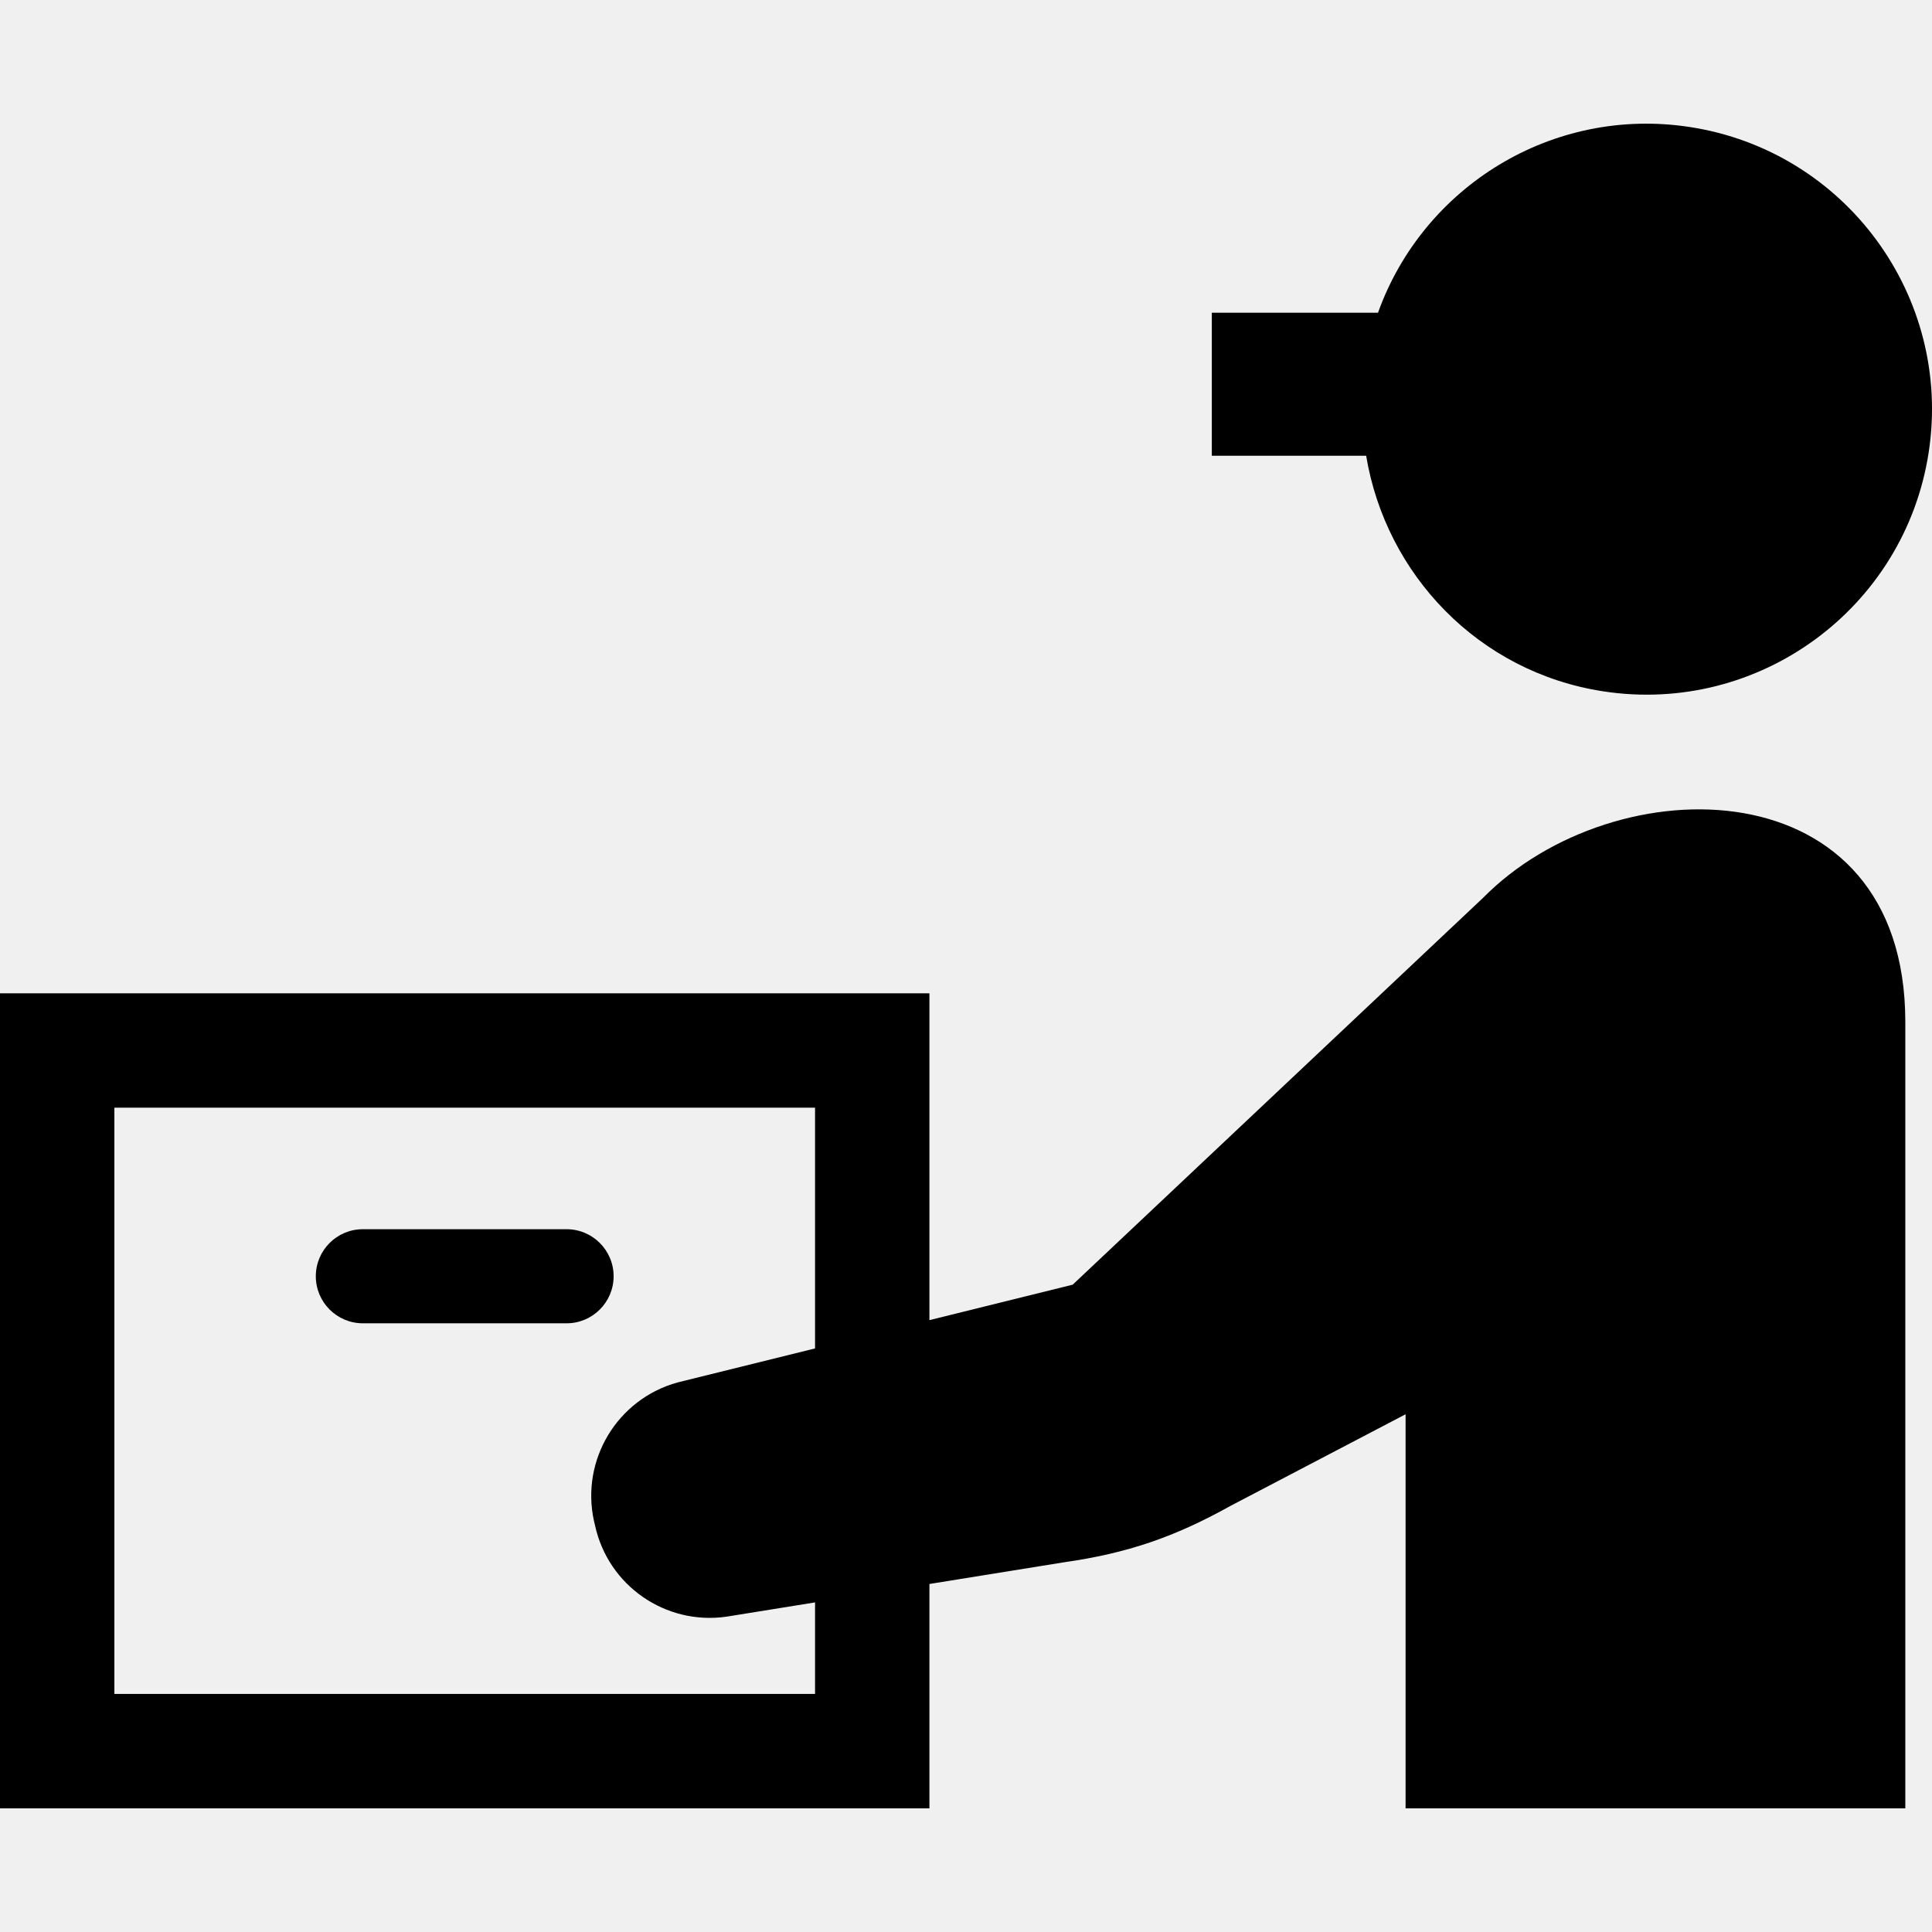
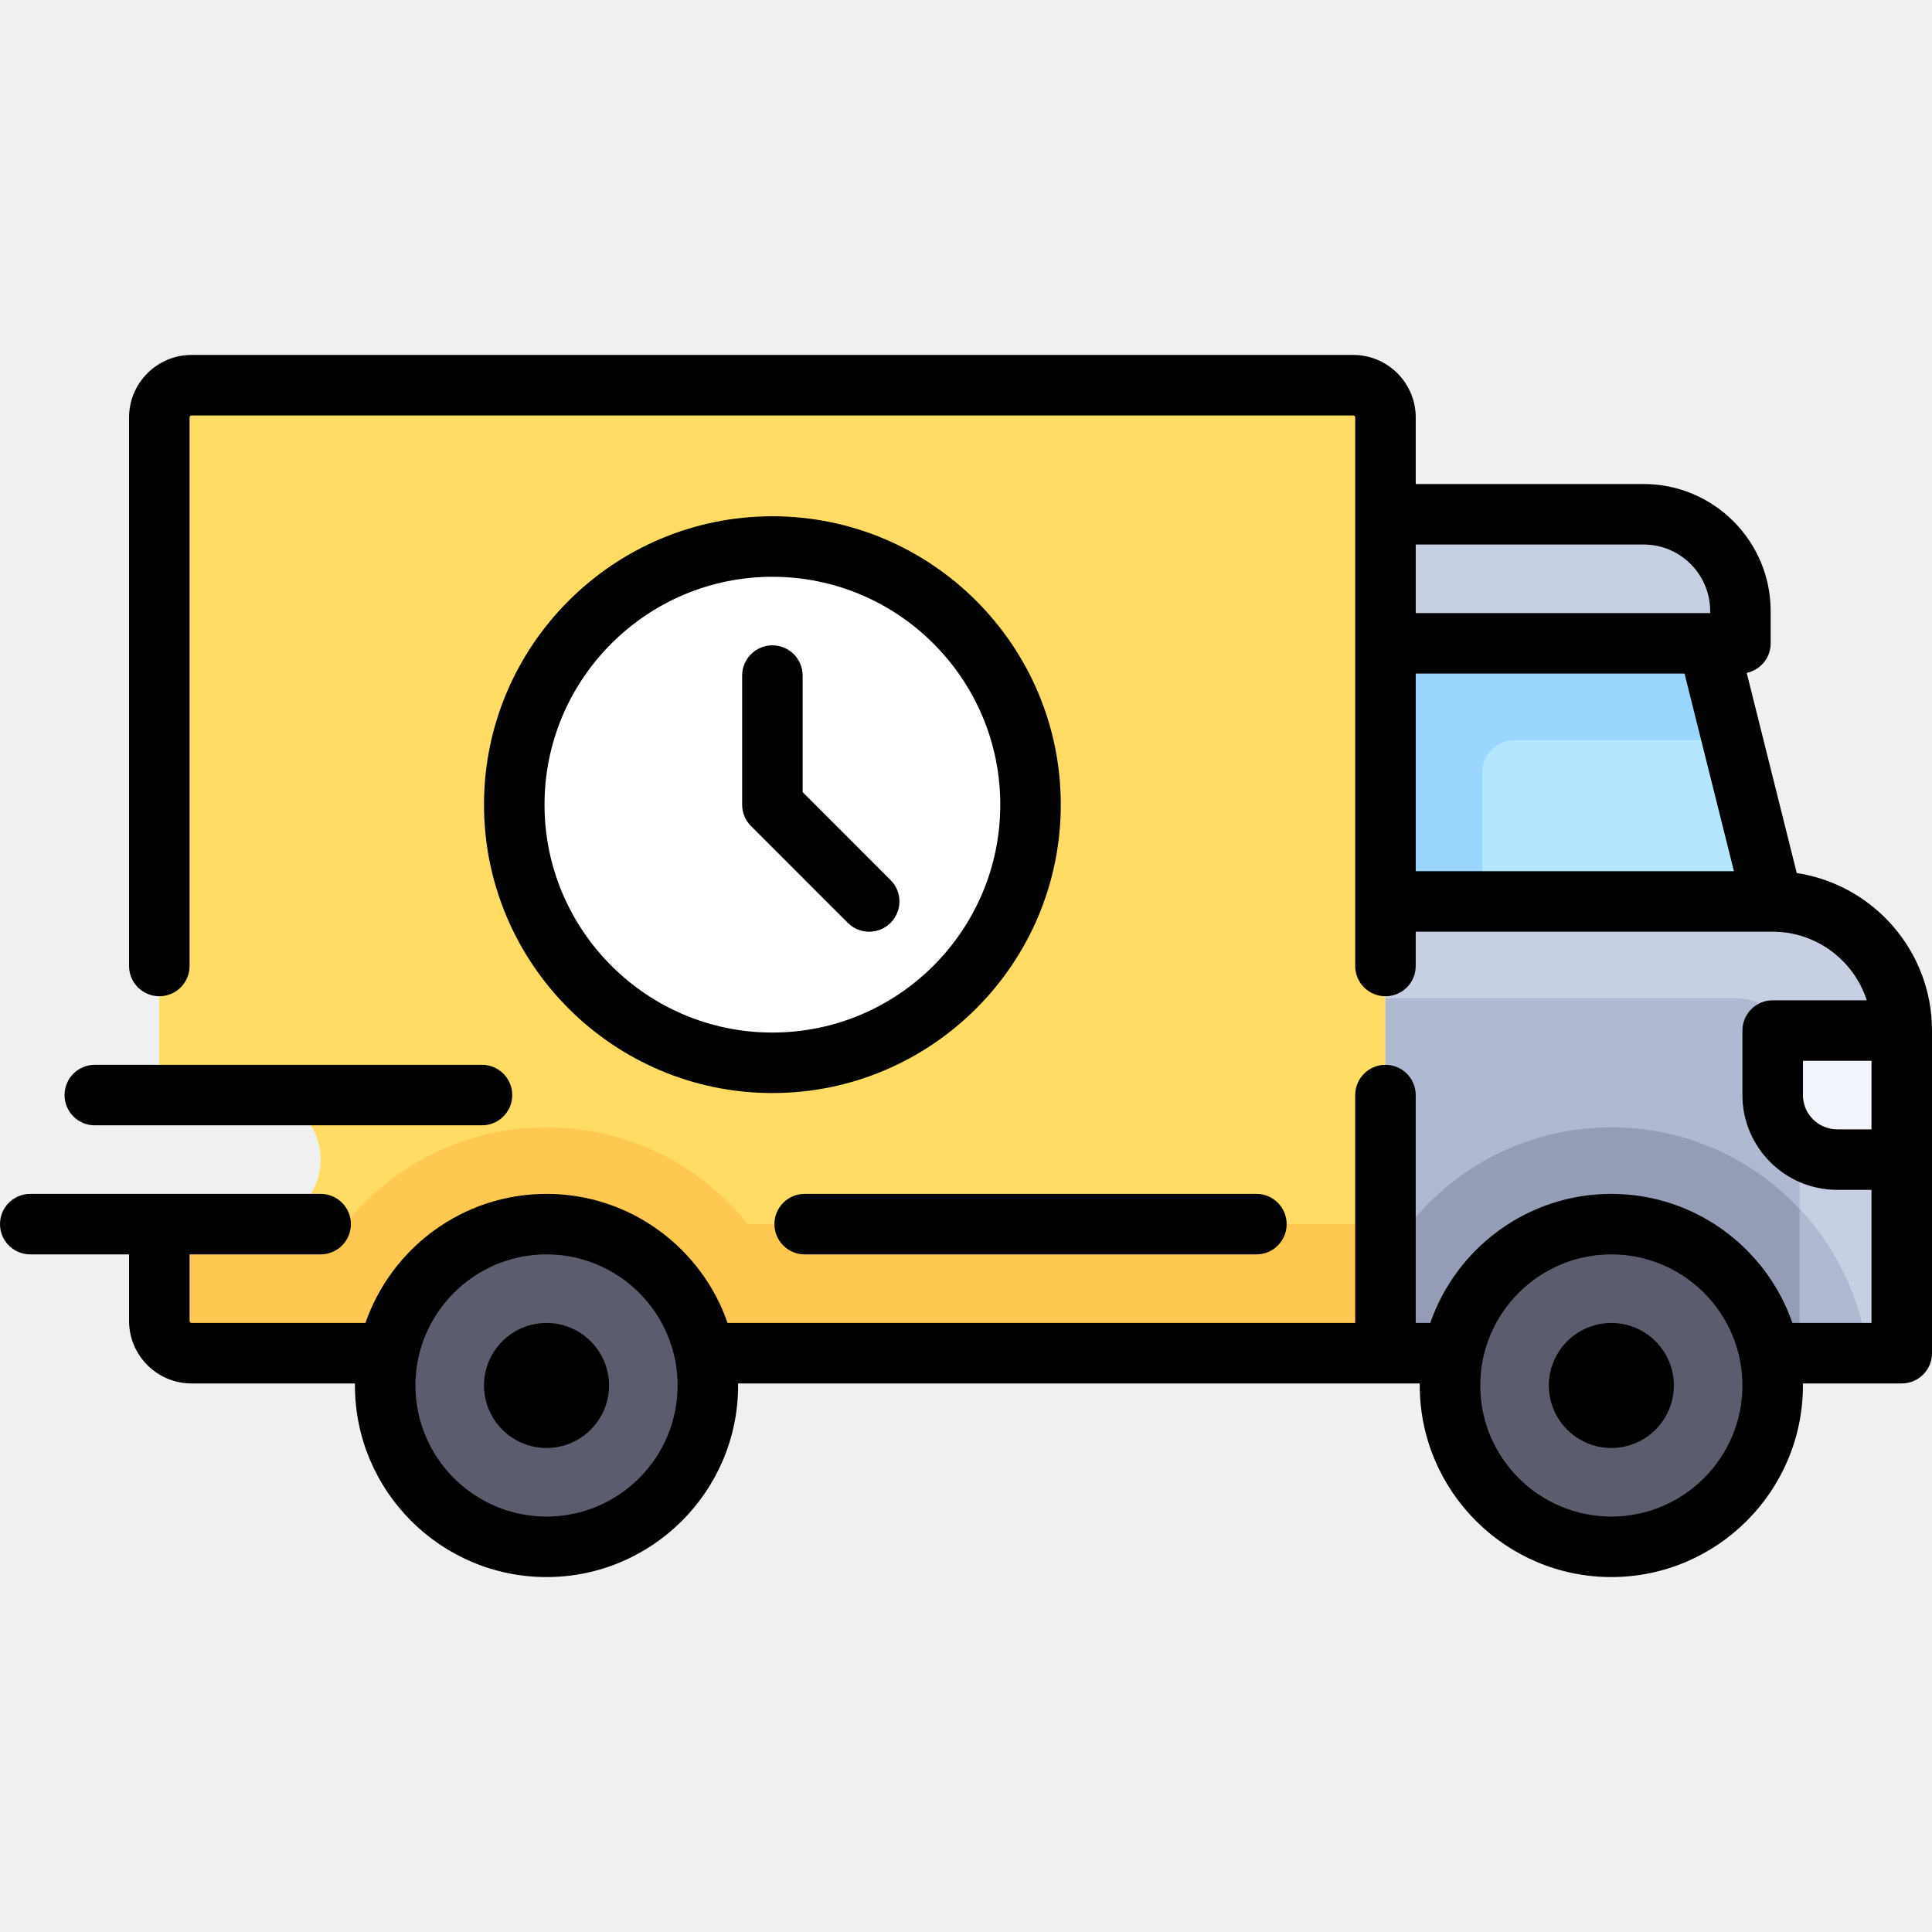
- <svg xmlns="http://www.w3.org/2000/svg" height="800px" width="800px" version="1.1" id="_x32_" viewBox="0 0 512 512" xml:space="preserve">
-   <style type="text/css">
- 	.st0{fill:#000000;}
- </style>
-   <g>
-     <path class="st0" d="M447.77,33.653c-36.385-5.566-70.629,15.824-82.588,49.228h-44.038v37.899h40.902   c5.212,31.372,29.694,57.355,62.855,62.436c41.278,6.316,79.882-22.042,86.222-63.341C517.428,78.575,489.07,39.969,447.77,33.653z   " />
-     <path class="st0" d="M162.615,338.222c0-6.88-5.577-12.468-12.468-12.468H96.16c-6.891,0-12.467,5.588-12.467,12.468   c0,6.868,5.576,12.467,12.467,12.467h53.988C157.038,350.689,162.615,345.091,162.615,338.222z" />
-     <path class="st0" d="M392.999,237.965L284.273,340.452l-37.966,9.398v-86.619H0v215.996h246.307v-59.454l35.547-5.732   c16.95-2.418,29.396-6.692,44.336-15.018l46.302-24.228v104.432h132.435V270.828C504.927,202.618,428.016,202.43,392.999,237.965z    M215.996,448.913H30.313v-155.37h185.683v63.805l-36.419,9.01c-15.968,4.395-25.708,20.518-22.174,36.696l0.298,1.247   c3.478,15.912,18.651,26.436,34.785,24.14l23.51-3.788V448.913z" />
-   </g>
+ <svg xmlns="http://www.w3.org/2000/svg" height="800px" width="800px" version="1.1" id="Layer_1" viewBox="0 0 512 512" xml:space="preserve">
+   <path style="fill:#FFDC64;" d="M358.614,102.079H50.772c-4.722,0-8.551,3.829-8.551,8.551v179.574h25.653  c9.445,0,17.102,7.656,17.102,17.102c0,9.445-7.658,17.102-17.102,17.102H42.221v25.653c0,4.722,3.829,8.551,8.551,8.551h316.393  V110.63C367.165,105.908,363.336,102.079,358.614,102.079z" />
+   <path style="fill:#C7CFE2;" d="M469.779,238.898H367.165v119.716h136.818v-85.512C503.983,254.212,488.669,238.898,469.779,238.898z  " />
+   <path style="fill:#AFB9D2;" d="M367.165,264.551h92.638c9.446,0,17.102,7.656,17.102,17.102v76.96h-109.74V264.551z" />
+   <path style="fill:#C7CFE2;" d="M435.574,136.284h-68.409v34.205h94.063v-8.551C461.228,147.769,449.742,136.284,435.574,136.284z" />
+   <polygon style="fill:#B4E6FF;" points="469.779,238.898 452.676,170.489 367.165,170.489 367.165,238.898 " />
+   <circle style="fill:#FFFFFF;" cx="204.693" cy="213.244" r="68.409" />
+   <path style="fill:#F1F4FB;" d="M469.779,273.102h34.205v34.205h-17.102c-9.446,0-17.102-7.656-17.102-17.102V273.102z" />
+   <path style="fill:#959CB5;" d="M427.023,298.756c-25.772,0-48.194,14.265-59.858,35.317v24.541h127.676  C490.624,324.877,461.902,298.756,427.023,298.756z" />
+   <path style="fill:#AFB9D2;" d="M476.904,320.412v38.202h17.937C493.005,343.925,486.518,330.686,476.904,320.412z" />
+   <circle style="fill:#5B5D6E;" cx="427.023" cy="367.165" r="42.756" />
+   <path style="fill:#9BD6FF;" d="M401.37,196.142h57.72l-6.413-25.653h-85.511v68.409h25.653v-34.205  C392.818,199.971,396.647,196.142,401.37,196.142z" />
+   <path style="fill:#FFC850;" d="M144.835,298.756c-21.593,0-40.819,10.028-53.355,25.653H67.875H42.221v25.653  c0,4.722,3.829,8.551,8.551,8.551h316.393v-34.205H198.19C185.654,308.784,166.428,298.756,144.835,298.756z" />
+   <circle style="fill:#5B5D6E;" cx="144.835" cy="367.165" r="42.756" />
+   <path d="M476.158,231.363l-13.259-53.035c3.625-0.77,6.345-3.986,6.345-7.839v-8.551c0-18.566-15.105-33.67-33.67-33.67h-60.392  V110.63c0-9.136-7.432-16.568-16.568-16.568H50.772c-9.136,0-16.568,7.432-16.568,16.568V256c0,4.427,3.589,8.017,8.017,8.017  s8.017-3.589,8.017-8.017V110.63c0-0.294,0.239-0.534,0.534-0.534h307.841c0.295,0,0.534,0.24,0.534,0.534v145.372  c0,4.427,3.589,8.017,8.017,8.017c4.427,0,8.017-3.589,8.017-8.017v-9.088h94.569c0.007,0,0.014,0.002,0.021,0.002  c0.007,0,0.015-0.001,0.022-0.001c11.637,0.007,21.518,7.646,24.912,18.171h-24.928c-4.427,0-8.017,3.589-8.017,8.017v17.102  c0,13.851,11.268,25.119,25.119,25.119h9.086v35.273h-20.962c-6.886-19.884-25.787-34.205-47.982-34.205  s-41.097,14.321-47.982,34.205h-3.86v-60.392c0-4.427-3.589-8.017-8.017-8.017c-4.427,0-8.017,3.589-8.017,8.017v60.391H192.817  c-6.886-19.884-25.787-34.205-47.982-34.205s-41.097,14.321-47.982,34.205H50.772c-0.295,0-0.534-0.241-0.534-0.534v-17.637h34.739  c4.427,0,8.017-3.589,8.017-8.017c0-4.427-3.589-8.017-8.017-8.017h-42.75c-0.002,0-0.003,0-0.005,0s-0.003,0-0.005,0H8.017  c-4.427,0-8.017,3.589-8.017,8.017c0,4.427,3.589,8.017,8.017,8.017h26.188v17.637c0,9.136,7.432,16.568,16.568,16.568h43.304  c-0.002,0.178-0.014,0.356-0.014,0.534c0,27.995,22.777,50.772,50.772,50.772s50.772-22.777,50.772-50.772  c0-0.178-0.012-0.356-0.014-0.534h180.67c-0.002,0.178-0.014,0.356-0.014,0.534c0,27.995,22.777,50.772,50.772,50.772  c27.995,0,50.772-22.777,50.772-50.772c0-0.178-0.012-0.356-0.014-0.534h26.203c4.427,0,8.017-3.589,8.017-8.017v-85.512  C512,251.99,496.423,234.448,476.158,231.363z M375.182,178.505h71.235l13.094,52.376h-84.329V178.505z M435.574,144.301  c9.725,0,17.637,7.912,17.637,17.637v0.534h-78.029v-18.171H435.574z M144.835,401.904c-19.155,0-34.739-15.583-34.739-34.739  c0-19.156,15.584-34.739,34.739-34.739c19.155,0,34.739,15.583,34.739,34.739C179.574,386.321,163.99,401.904,144.835,401.904z   M427.023,401.904c-19.155,0-34.739-15.583-34.739-34.739c0-19.156,15.584-34.739,34.739-34.739  c19.155,0,34.739,15.583,34.739,34.739C461.762,386.321,446.178,401.904,427.023,401.904z M486.881,299.29  c-5.01,0-9.086-4.076-9.086-9.086v-9.086h18.171v18.171H486.881z" />
+   <path d="M144.835,350.597c-9.136,0-16.568,7.432-16.568,16.568c0,9.136,7.432,16.568,16.568,16.568  c9.136,0,16.568-7.432,16.568-16.568C161.403,358.029,153.971,350.597,144.835,350.597z" />
+   <path d="M427.023,350.597c-9.136,0-16.568,7.432-16.568,16.568c0,9.136,7.432,16.568,16.568,16.568s16.568-7.432,16.568-16.568  C443.591,358.029,436.159,350.597,427.023,350.597z" />
+   <path d="M205.228,324.409c0,4.427,3.589,8.017,8.017,8.017H332.96c4.427,0,8.017-3.589,8.017-8.017c0-4.427-3.589-8.017-8.017-8.017  H213.244C208.817,316.392,205.228,319.982,205.228,324.409z" />
+   <path d="M25.119,298.221h102.614c4.427,0,8.017-3.589,8.017-8.017c0-4.427-3.589-8.017-8.017-8.017H25.119  c-4.427,0-8.017,3.589-8.017,8.017C17.102,294.632,20.692,298.221,25.119,298.221z" />
+   <path d="M204.693,136.818c-42.141,0-76.426,34.285-76.426,76.426s34.285,76.426,76.426,76.426s76.426-34.285,76.426-76.426  S246.834,136.818,204.693,136.818z M204.693,273.637c-33.3,0-60.392-27.092-60.392-60.392s27.092-60.392,60.392-60.392  s60.392,27.092,60.392,60.392S237.993,273.637,204.693,273.637z" />
+   <path d="M212.71,209.924V179.04c0-4.427-3.589-8.017-8.017-8.017s-8.017,3.589-8.017,8.017v34.205c0,2.126,0.844,4.164,2.348,5.668  l25.653,25.653c1.565,1.565,3.617,2.348,5.668,2.348s4.103-0.782,5.668-2.348c3.131-3.131,3.131-8.206,0-11.337L212.71,209.924z" />
</svg>
